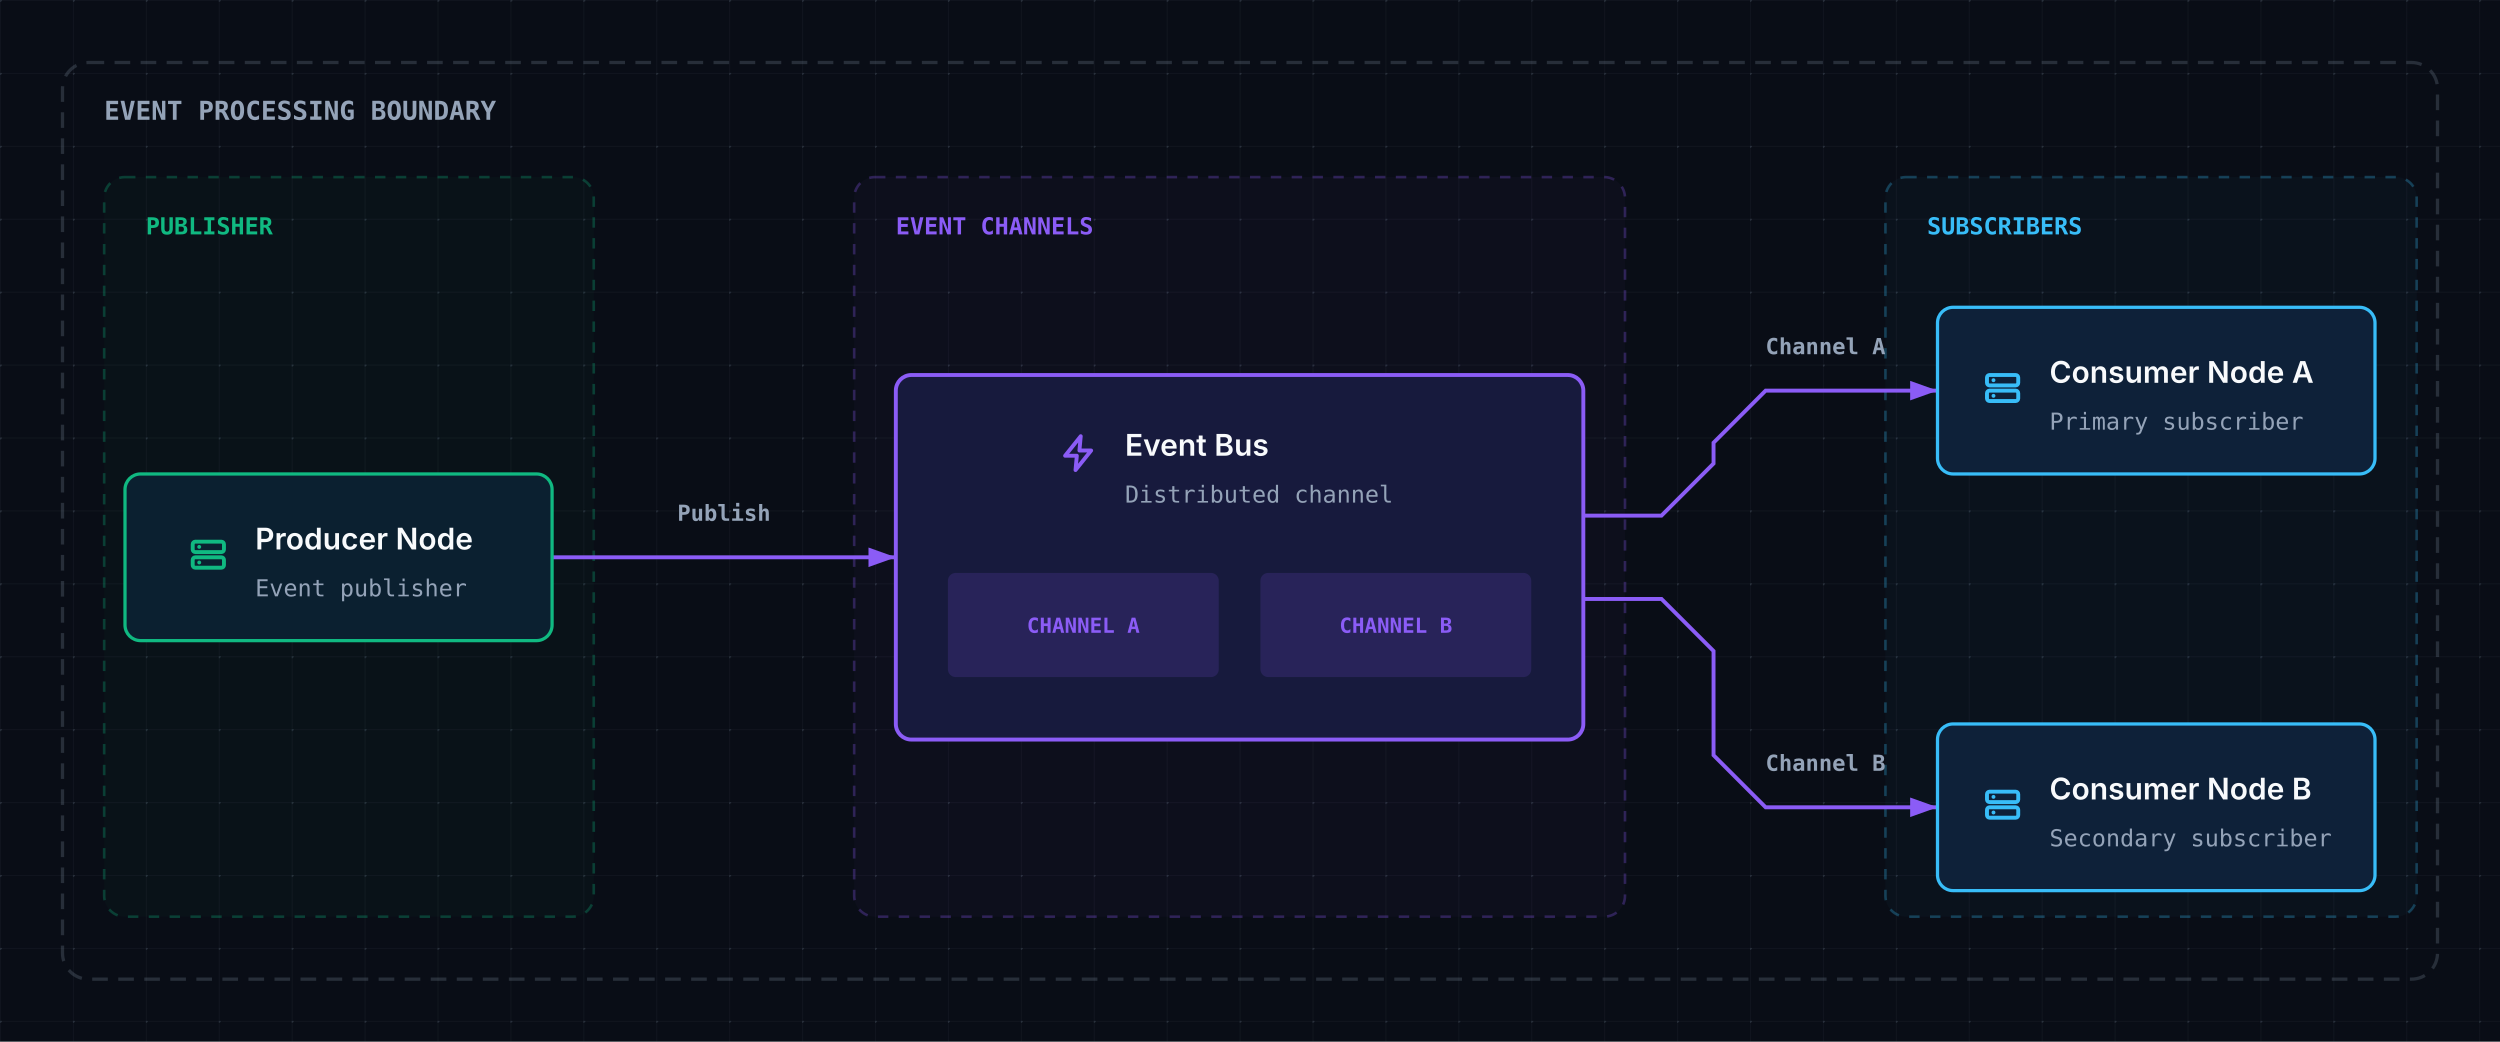
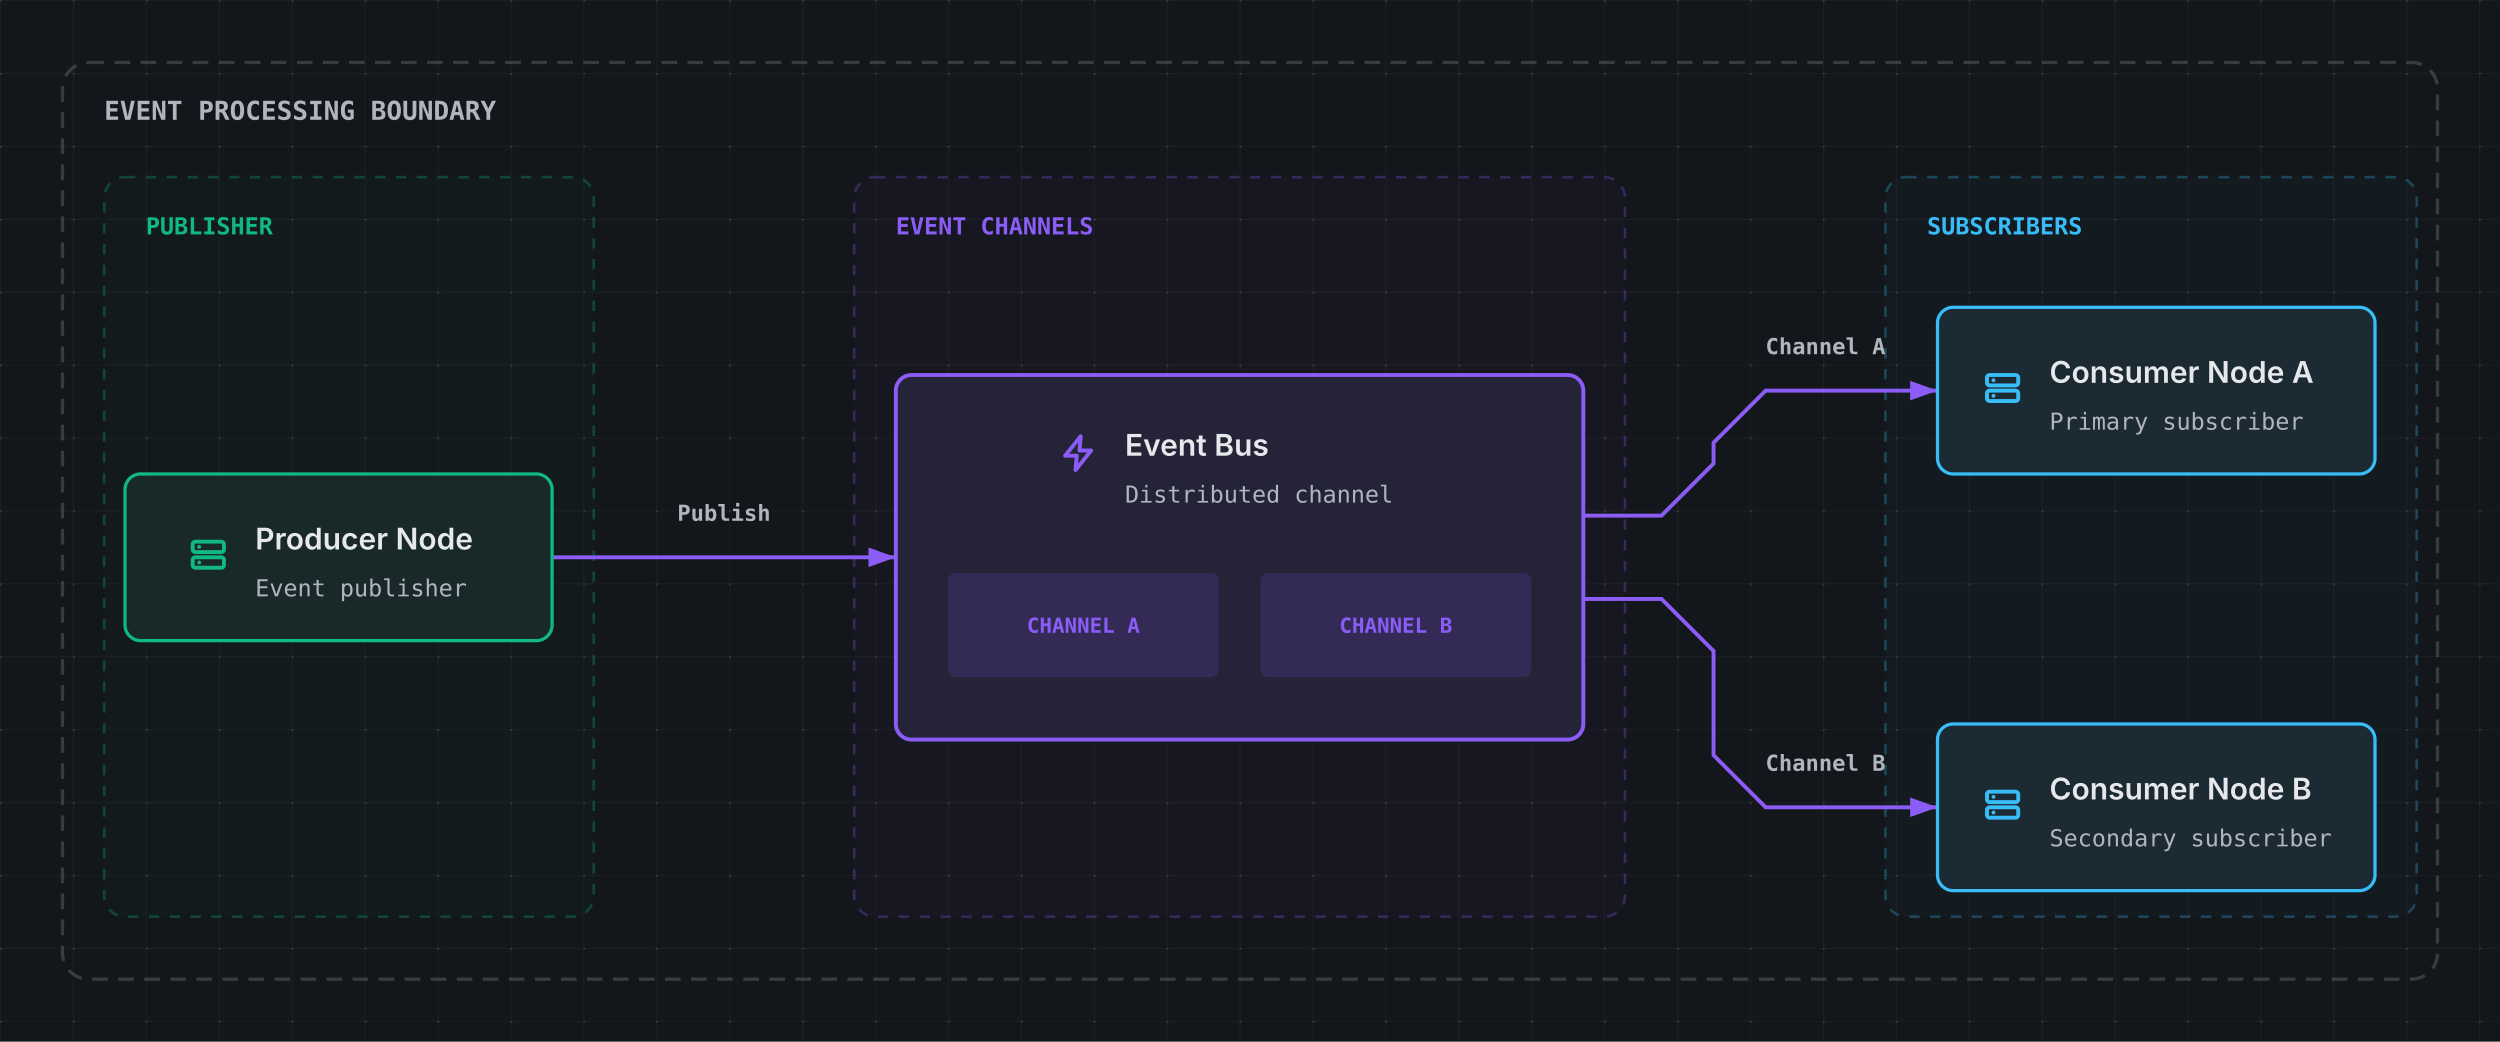
<svg xmlns="http://www.w3.org/2000/svg" class="architecture-component" viewBox="0 0 960 400" data-export-viewbox="0 0 960 400" width="960" height="400" role="img" aria-labelledby="event-flow-title event-flow-desc">
  <defs>
    <style>
      /* Default values match example.html; inherited page tokens take precedence. */
-       .architecture-component { font-family: Inter, -apple-system, BlinkMacSystemFont, "Segoe UI", sans-serif; }
+       .architecture-component { font-family: -apple-system, BlinkMacSystemFont, "PingFang SC", "Hiragino Sans GB", "Noto Sans SC", "Microsoft YaHei", "Segoe UI", sans-serif; }
      .architecture-component[data-theme="light"] {
-         --bg-canvas: #f8fafc;
+         --bg-canvas: #fbfbf8;
        --node-base: #ffffff;
-         --grid-line: rgba(100, 116, 139, 0.08);
-         --grid-dot: rgba(100, 116, 139, 0.22);
+         --grid-line: rgba(22, 24, 29, 0.05);
+         --grid-dot: rgba(22, 24, 29, 0.16);
        --c-client: #0284c7;
        --c-gateway: #0369a1;
        --c-service: #059669;
        --c-storage: #d97706;
        --c-security: #e11d48;
        --c-message: #7c3aed;
-         --c-boundary: rgba(100, 116, 139, 0.35);
-         --c-boundary-text: #334155;
-         --node-title-fill: #0f172a;
-         --node-sub-fill: #475569;
-         --line-label-fill: #475569;
+         --c-boundary: rgba(70, 75, 85, 0.32);
+         --c-boundary-text: #464b55;
+         --node-title-fill: #16181d;
+         --node-sub-fill: #464b55;
+         --line-label-fill: #464b55;
      }
-       .architecture-component .node-title { fill: var(--node-title-fill, #f8fafc); font-size: 11.5px; font-weight: 600; }
-       .architecture-component .node-subtitle { fill: var(--node-sub-fill, #94a3b8); font-family: "JetBrains Mono", monospace; font-size: 9px; font-weight: 400; }
-       .architecture-component .node-tag { font-family: "JetBrains Mono", monospace; font-size: 8px; font-weight: 600; }
-       .architecture-component .line-label { fill: var(--line-label-fill, #94a3b8); font-family: "JetBrains Mono", monospace; font-size: 8.5px; font-weight: 600; }
-       .architecture-component .boundary-title { fill: var(--c-boundary-text, #94a3b8); font-family: "JetBrains Mono", monospace; font-size: 10px; font-weight: 600; }
-       .architecture-component .region-title { font-family: "JetBrains Mono", monospace; font-size: 9px; font-weight: 600; }
+       .architecture-component .node-title { fill: var(--node-title-fill, #e7e8eb); font-size: 11.5px; font-weight: 600; }
+       .architecture-component .node-subtitle { fill: var(--node-sub-fill, #b1b5bd); font-family: "SF Mono", "JetBrains Mono", ui-monospace, Menlo, Consolas, monospace; font-size: 9px; font-weight: 400; }
+       .architecture-component .node-tag { font-family: "SF Mono", "JetBrains Mono", ui-monospace, Menlo, Consolas, monospace; font-size: 8px; font-weight: 600; }
+       .architecture-component .line-label { fill: var(--line-label-fill, #b1b5bd); font-family: "SF Mono", "JetBrains Mono", ui-monospace, Menlo, Consolas, monospace; font-size: 8.5px; font-weight: 600; }
+       .architecture-component .boundary-title { fill: var(--c-boundary-text, #b1b5bd); font-family: "SF Mono", "JetBrains Mono", ui-monospace, Menlo, Consolas, monospace; font-size: 10px; font-weight: 600; }
+       .architecture-component .region-title { font-family: "SF Mono", "JetBrains Mono", ui-monospace, Menlo, Consolas, monospace; font-size: 9px; font-weight: 600; }
    </style>
    <pattern id="event-flow-grid" width="28" height="28" patternUnits="userSpaceOnUse">
-       <path d="M 28 0 L 0 0 0 28" fill="none" stroke="var(--grid-line, rgba(148, 163, 184, 0.05))" stroke-width="0.75" />
-       <circle cx="0" cy="0" r="0.8" fill="var(--grid-dot, rgba(148, 163, 184, 0.18))" />
+       <path d="M 28 0 L 0 0 0 28" fill="none" stroke="var(--grid-line, rgba(231, 232, 235, 0.04))" stroke-width="0.75" />
+       <circle cx="0" cy="0" r="0.8" fill="var(--grid-dot, rgba(231, 232, 235, 0.14))" />
    </pattern>
    <marker id="event-flow-arrow-message" markerWidth="8" markerHeight="6" refX="7" refY="3" orient="auto">
      <polygon points="0 0.5, 7 3, 0 5.5" fill="var(--c-message, #8b5cf6)" />
    </marker>
    <g id="event-flow-icon-server">
      <rect x="2" y="2" width="12" height="4" rx="1" fill="none" stroke="currentColor" stroke-width="1.5" />
      <rect x="2" y="8" width="12" height="4" rx="1" fill="none" stroke="currentColor" stroke-width="1.5" />
      <circle cx="4.5" cy="4" r="0.75" fill="currentColor" />
      <circle cx="4.5" cy="10" r="0.75" fill="currentColor" />
    </g>
    <g id="event-flow-icon-zap">
      <polygon points="9 1.5 3 9 7.5 9 7 14.5 13 7 8.5 7 9 1.5" fill="none" stroke="currentColor" stroke-width="1.5" stroke-linejoin="round" />
    </g>
  </defs>
-   <rect width="960" height="400" fill="var(--bg-canvas, #090d16)" />
+   <rect width="960" height="400" fill="var(--bg-canvas, #13161a)" />
  <rect width="960" height="400" fill="url(#event-flow-grid)" />
  <g id="boundaries">
-     <rect x="24" y="24" width="912" height="352" rx="10" fill="none" stroke="var(--c-boundary, rgba(148, 163, 184, 0.22))" stroke-width="1.25" stroke-dasharray="6 4" />
+     <rect x="24" y="24" width="912" height="352" rx="10" fill="none" stroke="var(--c-boundary, rgba(177, 181, 189, 0.24))" stroke-width="1.25" stroke-dasharray="6 4" />
    <text x="40" y="46" class="boundary-title">EVENT PROCESSING BOUNDARY</text>
    <rect x="40" y="68" width="188" height="284" rx="8" fill="rgba(16, 185, 129, 0.03)" stroke="var(--c-service, #10b981)" stroke-opacity="0.28" stroke-width="1" stroke-dasharray="4 4" />
    <text x="56" y="90" class="region-title" fill="var(--c-service, #10b981)">PUBLISHER</text>
    <rect x="328" y="68" width="296" height="284" rx="8" fill="rgba(139, 92, 246, 0.03)" stroke="var(--c-message, #8b5cf6)" stroke-opacity="0.28" stroke-width="1" stroke-dasharray="4 4" />
    <text x="344" y="90" class="region-title" fill="var(--c-message, #8b5cf6)">EVENT CHANNELS</text>
    <rect x="724" y="68" width="204" height="284" rx="8" fill="rgba(56, 189, 248, 0.03)" stroke="var(--c-client, #38bdf8)" stroke-opacity="0.28" stroke-width="1" stroke-dasharray="4 4" />
    <text x="740" y="90" class="region-title" fill="var(--c-client, #38bdf8)">SUBSCRIBERS</text>
  </g>
  <g id="connections-bent">
    <g id="flow-bus-consumer-a" data-flow="bus-consumer-a">
      <path id="connection-bus-consumer-a" data-from="node-event-bus" data-to="node-consumer-a" d="M 608 198 L 638 198 L 658 178 L 658 170 L 678 150 L 744 150" fill="none" stroke="var(--c-message, #8b5cf6)" stroke-width="1.5" marker-end="url(#event-flow-arrow-message)" />
    </g>
    <g id="flow-bus-consumer-b" data-flow="bus-consumer-b">
      <path id="connection-bus-consumer-b" data-from="node-event-bus" data-to="node-consumer-b" d="M 608 230 L 638 230 L 658 250 L 658 290 L 678 310 L 744 310" fill="none" stroke="var(--c-message, #8b5cf6)" stroke-width="1.5" marker-end="url(#event-flow-arrow-message)" />
    </g>
  </g>
  <g id="connections-straight">
    <g id="flow-producer-bus" data-flow="producer-bus">
      <path id="connection-producer-bus" data-from="node-producer" data-to="node-event-bus" d="M 212 214 L 344 214" fill="none" stroke="var(--c-message, #8b5cf6)" stroke-width="1.5" marker-end="url(#event-flow-arrow-message)" />
    </g>
  </g>
  <g id="connection-labels">
    <text x="278" y="200" class="line-label" text-anchor="middle" data-label-for="connection-producer-bus">Publish</text>
    <text x="701" y="136" class="line-label" text-anchor="middle" data-label-for="connection-bus-consumer-a">Channel A</text>
    <text x="701" y="296" class="line-label" text-anchor="middle" data-label-for="connection-bus-consumer-b">Channel B</text>
  </g>
  <g id="nodes">
    <g id="node-producer" data-node="" transform="translate(48 182)">
-       <rect data-node-box="" width="164" height="64" rx="6" fill="var(--node-base, #0b1329)" />
+       <rect data-node-box="" width="164" height="64" rx="6" fill="var(--node-base, #1a1d23)" />
      <rect width="164" height="64" rx="6" fill="rgba(16, 185, 129, 0.08)" stroke="var(--c-service, #10b981)" stroke-width="1.25" />
      <g transform="translate(24 24)" color="var(--c-service, #10b981)">
        <use href="#event-flow-icon-server" />
      </g>
      <text x="50" y="29" class="node-title" data-node-title="">Producer Node</text>
      <text x="50" y="47" class="node-subtitle">Event publisher</text>
    </g>
    <g id="node-event-bus" data-node="" transform="translate(344 144)">
-       <rect data-node-box="" width="264" height="140" rx="6" fill="var(--node-base, #0b1329)" />
+       <rect data-node-box="" width="264" height="140" rx="6" fill="var(--node-base, #1a1d23)" />
      <rect width="264" height="140" rx="6" fill="rgba(139, 92, 246, 0.1)" stroke="var(--c-message, #8b5cf6)" stroke-width="1.5" />
      <g transform="translate(62 22)" color="var(--c-message, #8b5cf6)">
        <use href="#event-flow-icon-zap" />
      </g>
      <text x="88" y="31" class="node-title" data-node-title="">Event Bus</text>
      <text x="88" y="49" class="node-subtitle">Distributed channel</text>
      <g data-partition="channel-a">
        <rect data-partition-box="" x="20" y="76" width="104" height="40" rx="3" fill="rgba(139, 92, 246, 0.15)" />
        <text x="72" y="99" class="node-tag" text-anchor="middle" fill="var(--c-message, #8b5cf6)">CHANNEL A</text>
      </g>
      <g data-partition="channel-b">
        <rect data-partition-box="" x="140" y="76" width="104" height="40" rx="3" fill="rgba(139, 92, 246, 0.15)" />
        <text x="192" y="99" class="node-tag" text-anchor="middle" fill="var(--c-message, #8b5cf6)">CHANNEL B</text>
      </g>
    </g>
    <g id="node-consumer-a" data-node="" transform="translate(744 118)">
-       <rect data-node-box="" width="168" height="64" rx="6" fill="var(--node-base, #0b1329)" />
+       <rect data-node-box="" width="168" height="64" rx="6" fill="var(--node-base, #1a1d23)" />
      <rect width="168" height="64" rx="6" fill="rgba(56, 189, 248, 0.08)" stroke="var(--c-client, #38bdf8)" stroke-width="1.25" />
      <g transform="translate(17 24)" color="var(--c-client, #38bdf8)">
        <use href="#event-flow-icon-server" />
      </g>
      <text x="43" y="29" class="node-title" data-node-title="">Consumer Node A</text>
      <text x="43" y="47" class="node-subtitle">Primary subscriber</text>
    </g>
    <g id="node-consumer-b" data-node="" transform="translate(744 278)">
-       <rect data-node-box="" width="168" height="64" rx="6" fill="var(--node-base, #0b1329)" />
+       <rect data-node-box="" width="168" height="64" rx="6" fill="var(--node-base, #1a1d23)" />
      <rect width="168" height="64" rx="6" fill="rgba(56, 189, 248, 0.08)" stroke="var(--c-client, #38bdf8)" stroke-width="1.25" />
      <g transform="translate(17 24)" color="var(--c-client, #38bdf8)">
        <use href="#event-flow-icon-server" />
      </g>
      <text x="43" y="29" class="node-title" data-node-title="">Consumer Node B</text>
      <text x="43" y="47" class="node-subtitle">Secondary subscriber</text>
    </g>
  </g>
</svg>
